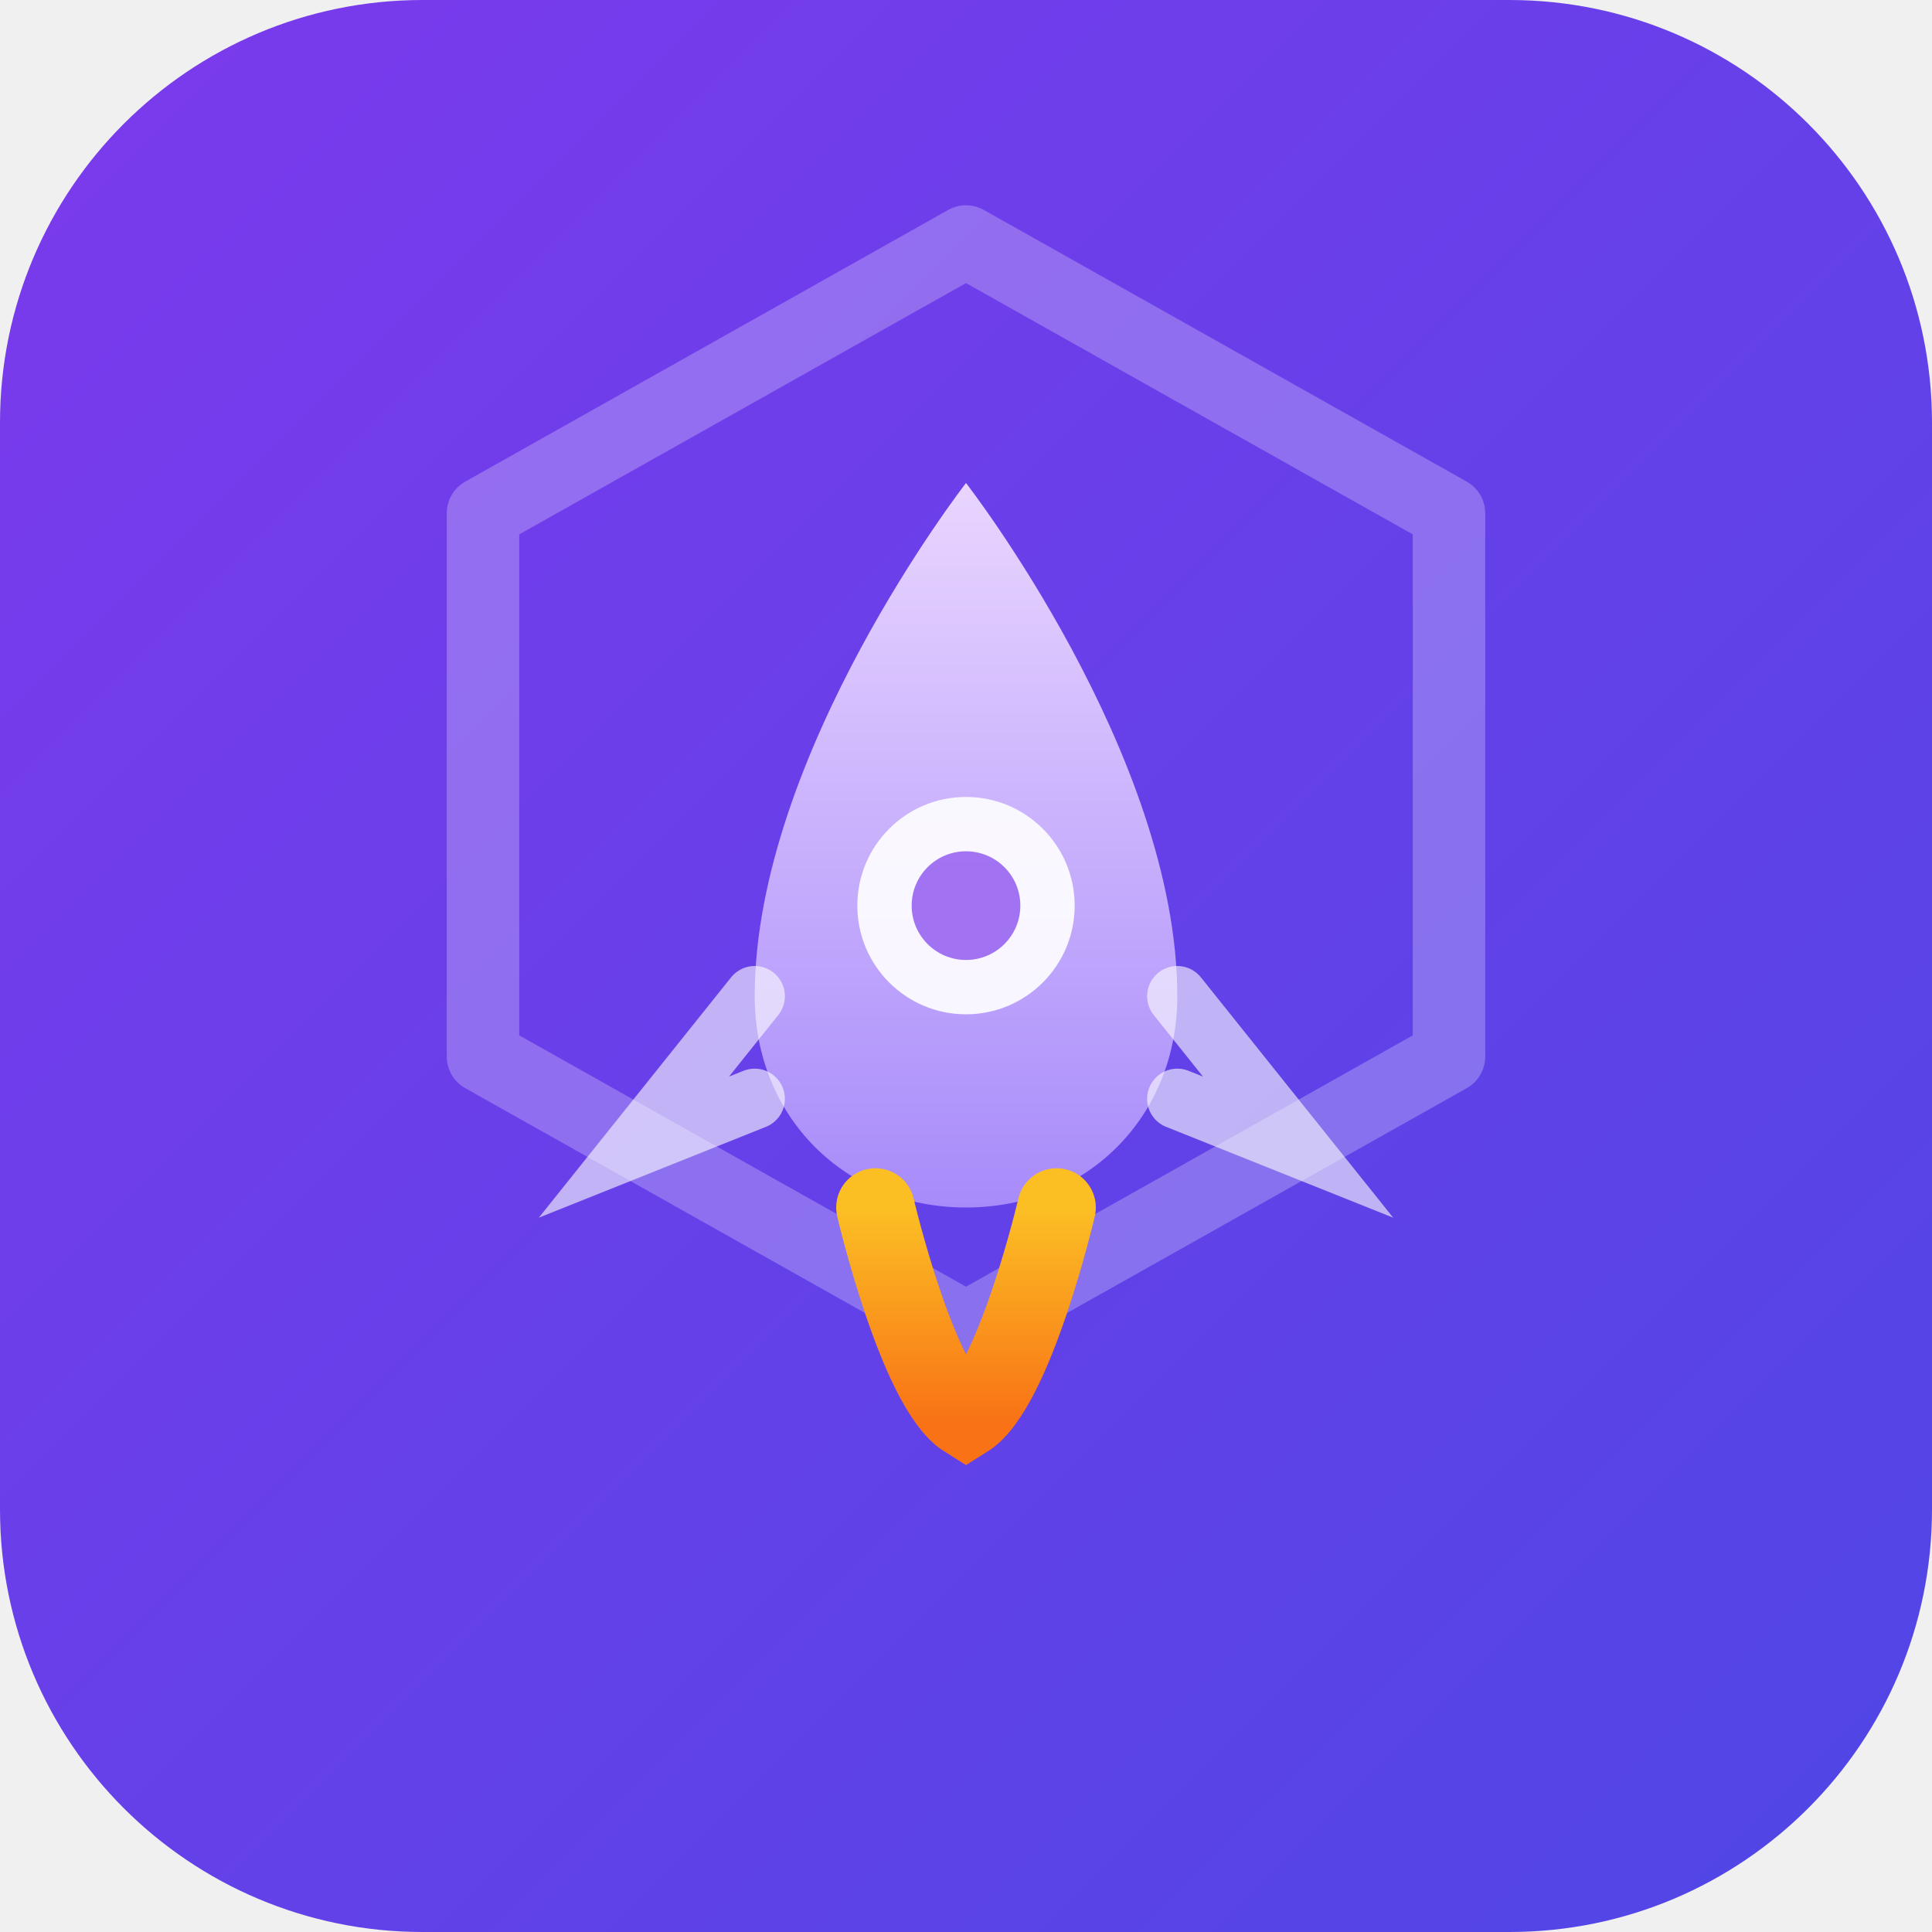
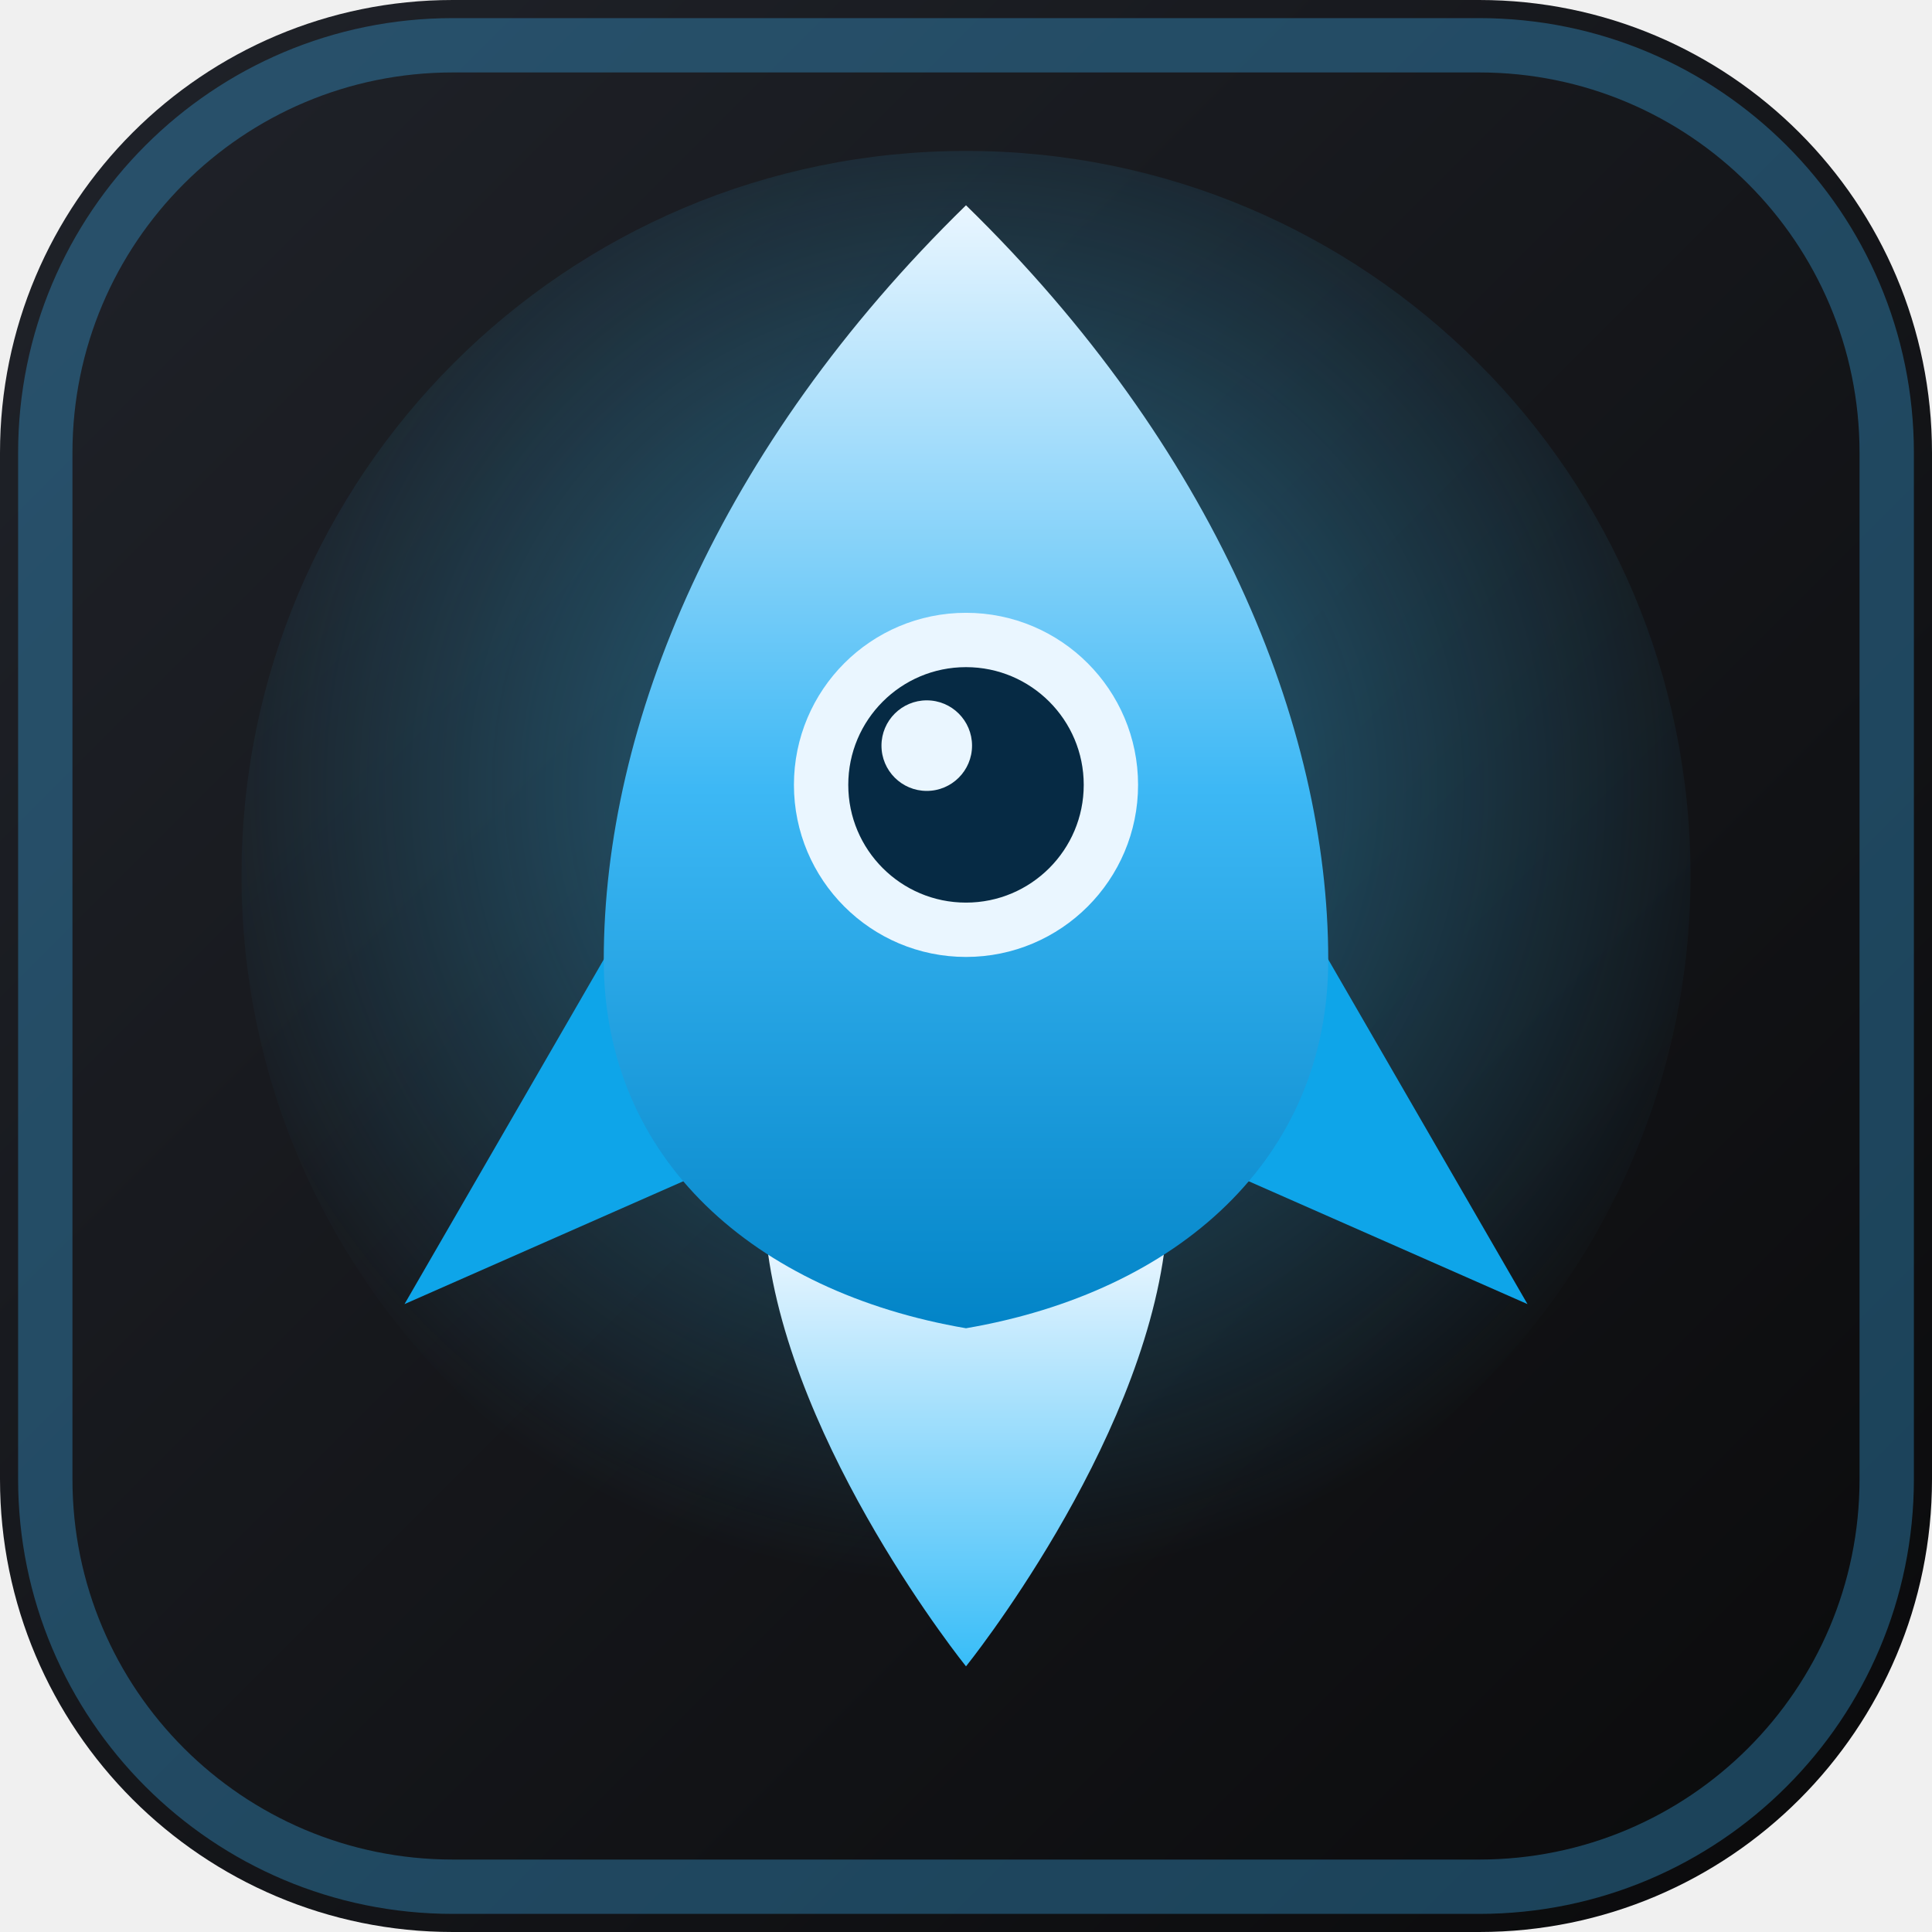
<svg xmlns="http://www.w3.org/2000/svg" viewBox="0 0 32 32" width="32" height="32">
  <defs>
    <linearGradient id="bg" x1="0" y1="0" x2="1" y2="1">
-       <stop offset="0%" stop-color="#7c3aed" />
-       <stop offset="100%" stop-color="#4f46e5" />
+       <stop offset="0%" stop-color="#20232a" />
+       <stop offset="100%" stop-color="#0a0a0b" />
    </linearGradient>
+     <radialGradient id="glow" cx="50%" cy="44%" r="55%">
+       <stop offset="0%" stop-color="#38bdf8" stop-opacity="0.5" />
+       <stop offset="100%" stop-color="#38bdf8" stop-opacity="0" />
+     </radialGradient>
    <linearGradient id="body" x1="0" y1="0" x2="0" y2="1">
-       <stop offset="0%" stop-color="#e9d5ff" />
-       <stop offset="100%" stop-color="#a78bfa" />
+       <stop offset="0%" stop-color="#eaf6ff" />
+       <stop offset="52%" stop-color="#3db8f5" />
+       <stop offset="100%" stop-color="#0284c7" />
    </linearGradient>
    <linearGradient id="flame" x1="0" y1="0" x2="0" y2="1">
-       <stop offset="0%" stop-color="#fbbf24" />
-       <stop offset="100%" stop-color="#f97316" />
+       <stop offset="0%" stop-color="#eaf6ff" />
+       <stop offset="100%" stop-color="#38bdf8" />
    </linearGradient>
  </defs>
-   <rect width="32" height="32" rx="7" fill="url(#bg)" />
-   <path d="M16 4 L24 8.5 L24 17.5 L16 22 L8 17.5 L8 8.5 Z" stroke="rgba(255,255,255,0.25)" stroke-width="1.2" fill="none" stroke-linejoin="round" />
-   <path d="M16 8 C16 8 12.5 12.5 12.5 16.5 C12.5 18.5 14 20 16 20 C18 20 19.5 18.5 19.5 16.5 C19.5 12.5 16 8 16 8 Z" fill="url(#body)" />
-   <path d="M12.5 16.5 L10.5 19 L12.5 18.2" stroke="rgba(255,255,255,0.6)" stroke-width="1" stroke-linecap="round" fill="none" />
-   <path d="M19.5 16.5 L21.5 19 L19.5 18.2" stroke="rgba(255,255,255,0.6)" stroke-width="1" stroke-linecap="round" fill="none" />
-   <path d="M14.5 20 C14.5 20 15.2 23 16 23.5 C16.8 23 17.5 20 17.5 20" stroke="url(#flame)" stroke-width="1.3" stroke-linecap="round" fill="none" />
-   <circle cx="16" cy="15" r="1.8" fill="white" opacity="0.9" />
-   <circle cx="16" cy="15" r="0.9" fill="#7c3aed" opacity="0.7" />
+   <rect width="32" height="32" rx="7.5" fill="url(#bg)" />
+   <rect x="0.75" y="0.75" width="30.5" height="30.5" rx="6.75" fill="none" stroke="#39a9e8" stroke-opacity="0.35" stroke-width="0.9" />
+   <circle cx="16" cy="14.5" r="12" fill="url(#glow)" />
+   <path d="M12.7 20.6 C13.1 24, 16 27.6, 16 27.6 C16 27.6, 18.9 24, 19.3 20.6 Z" fill="url(#flame)" />
+   <path d="M10.4 15.2 L6.7 21.6 L12.6 19 Z" fill="#0ea5e9" />
+   <path d="M21.6 15.2 L25.3 21.6 L19.4 19 Z" fill="#0ea5e9" />
+   <path d="M16 3.4            C20.1 7.4, 22 12, 22 15.9            C22 19.2, 19.5 21.4, 16 22            C12.5 21.4, 10 19.2, 10 15.9            C10 12, 11.9 7.4, 16 3.4 Z" fill="url(#body)" />
+   <circle cx="16" cy="13" r="2.4" fill="#062a44" />
+   <circle cx="16" cy="13" r="2.4" fill="none" stroke="#eaf6ff" stroke-width="0.9" />
+   <circle cx="15.35" cy="12.35" r="0.75" fill="#eaf6ff" />
</svg>
